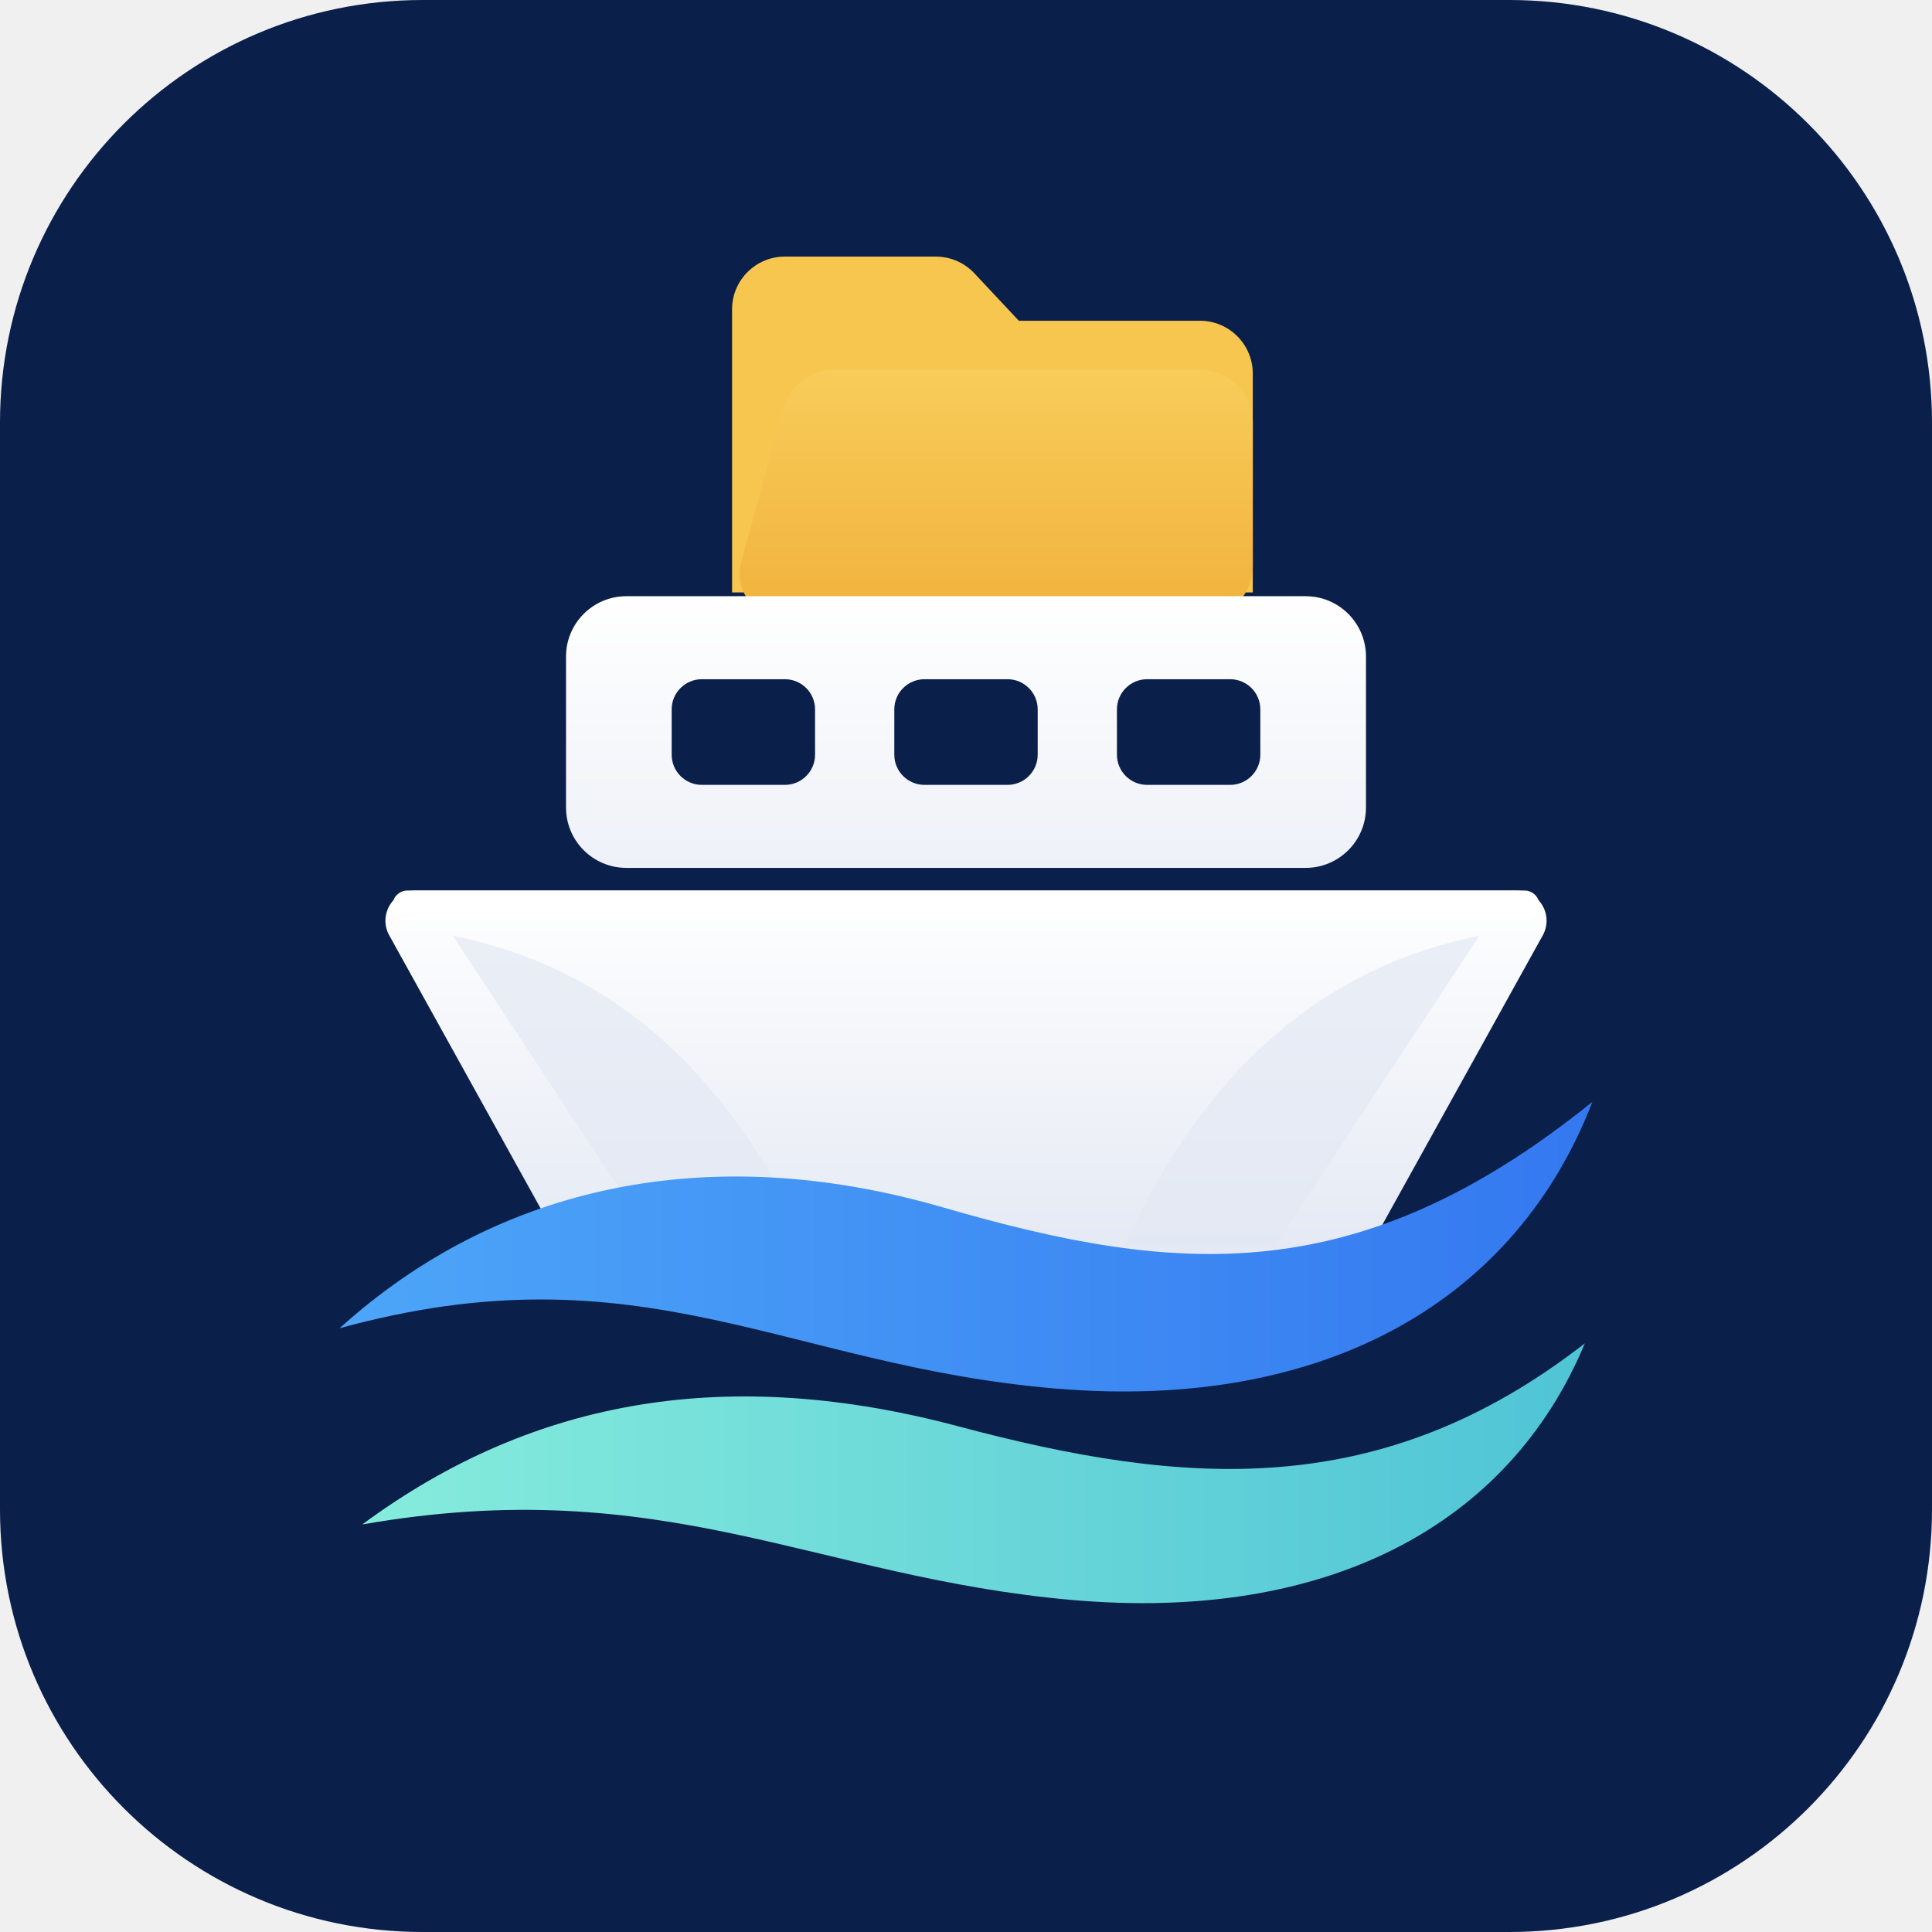
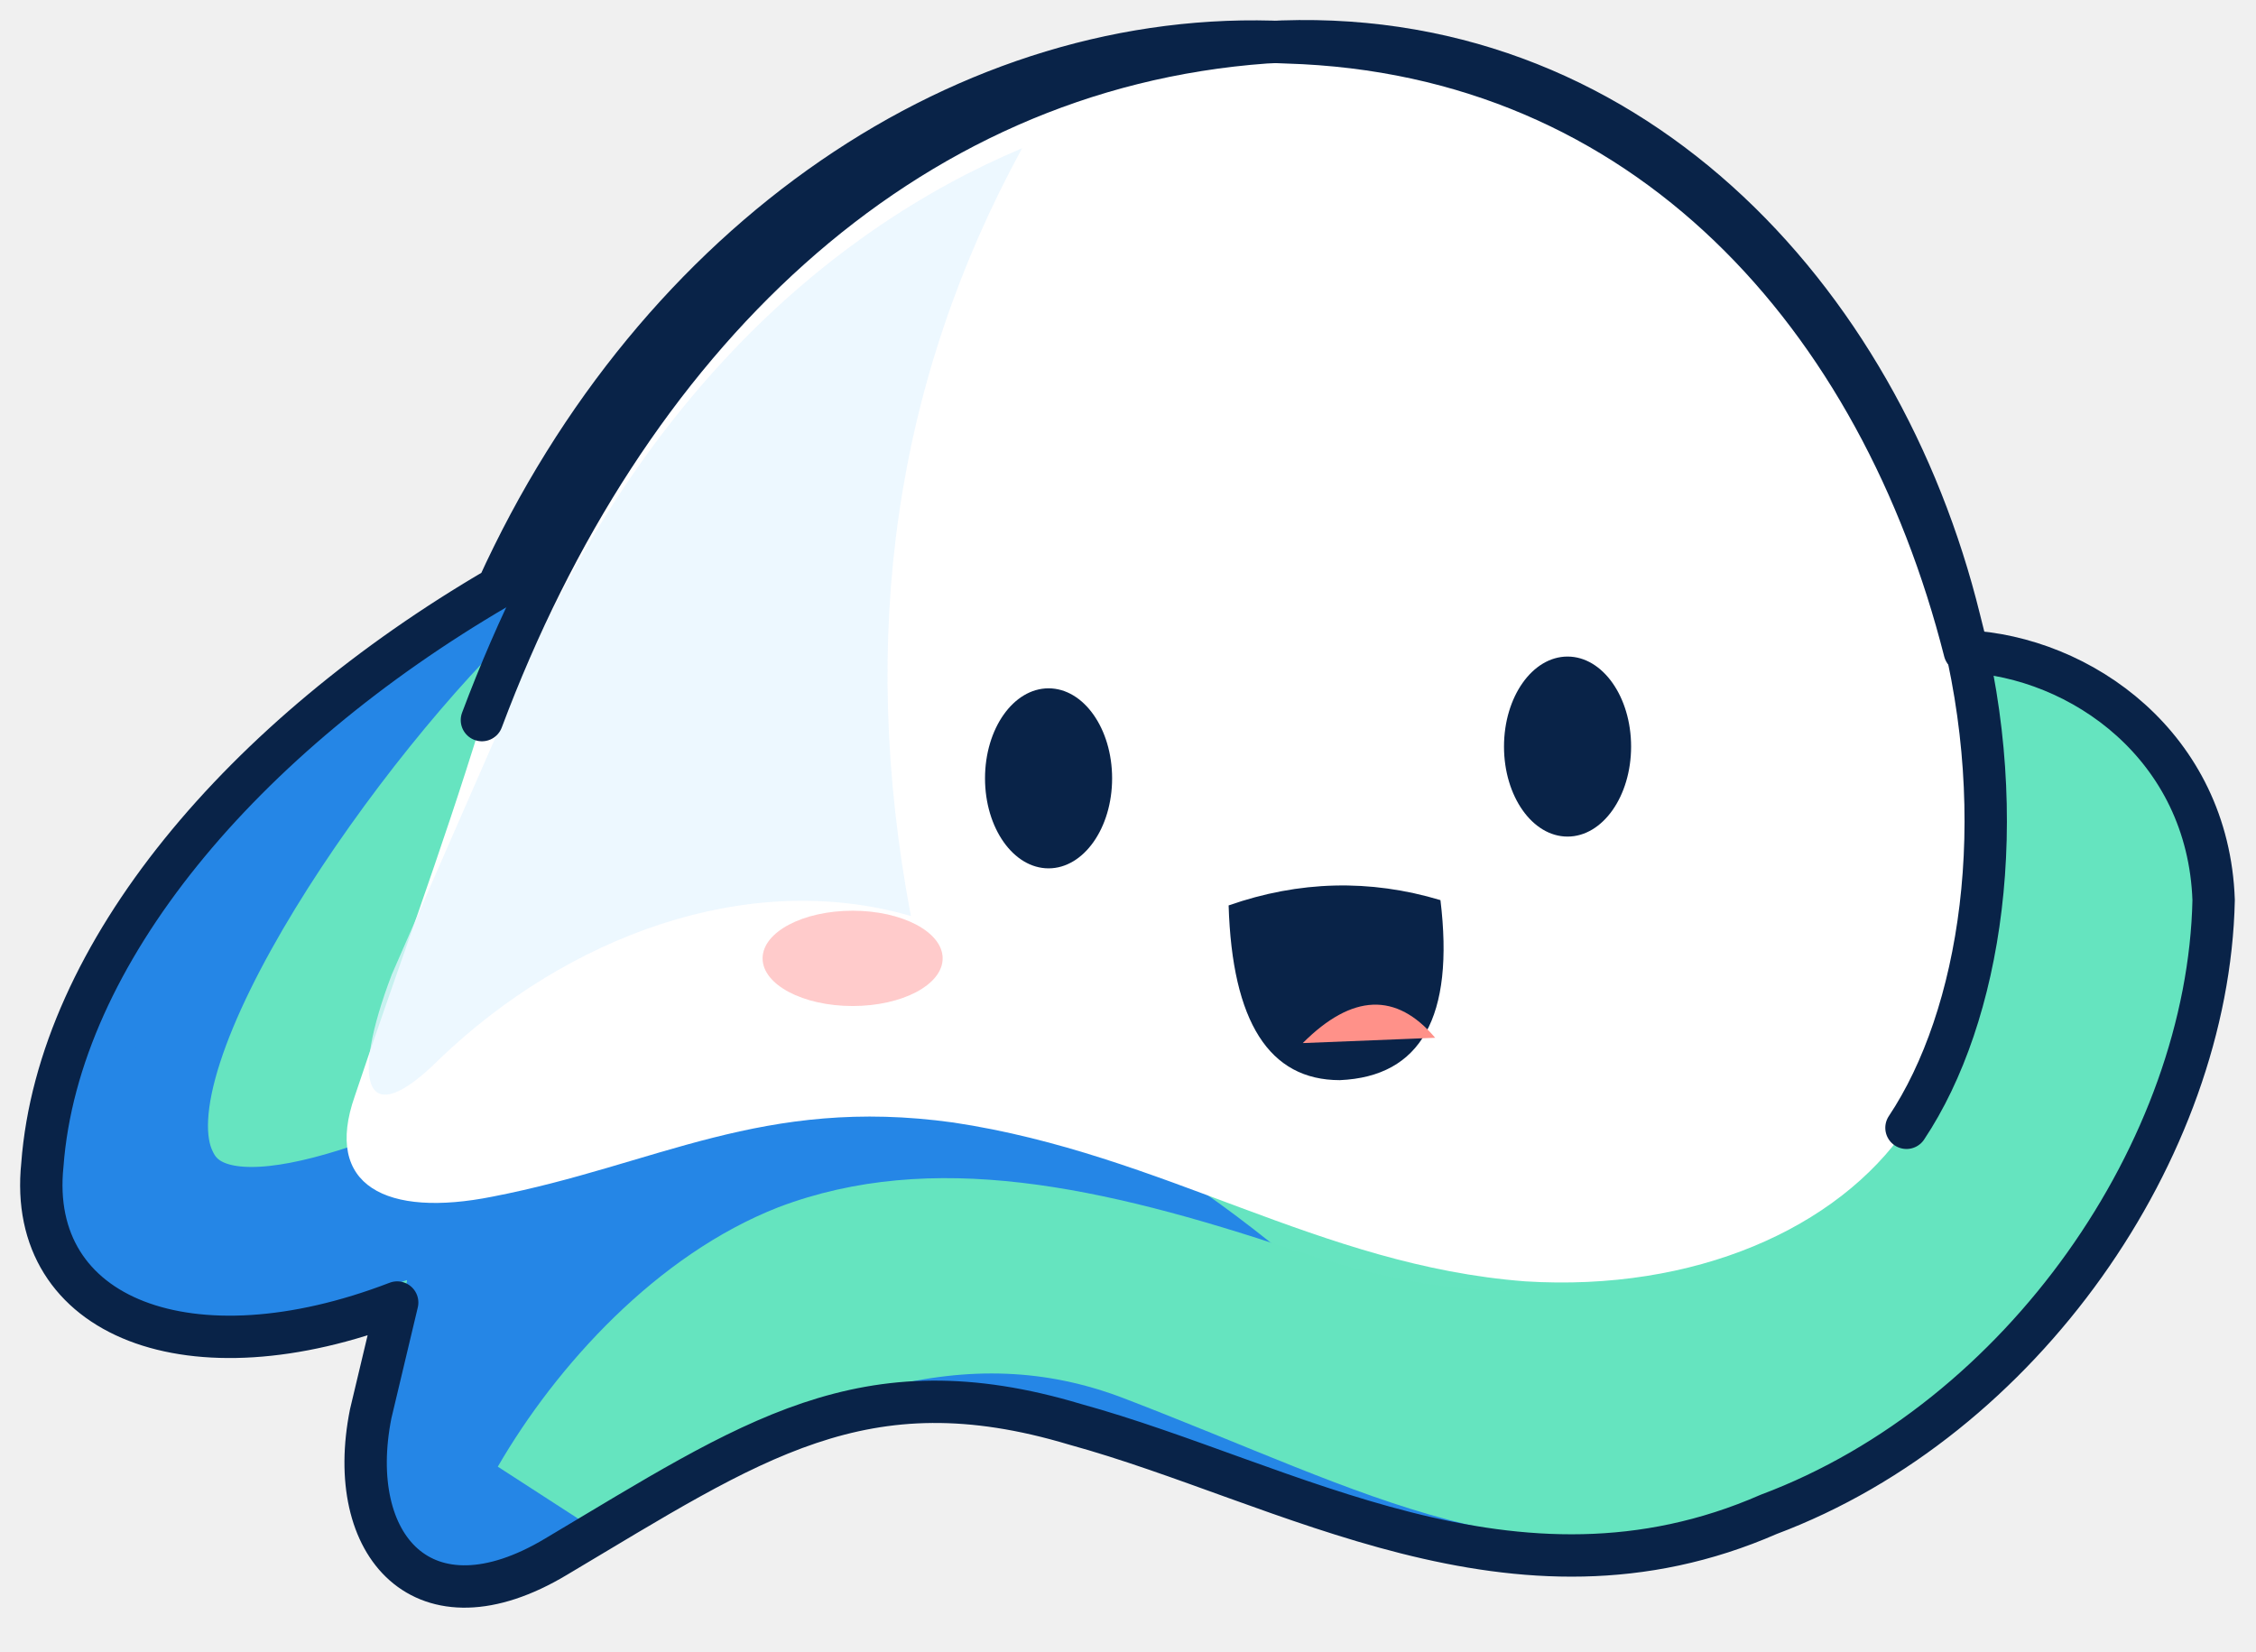
- <svg xmlns="http://www.w3.org/2000/svg" viewBox="0 0 512 512" role="img" aria-label="Ferry">
+ <svg xmlns="http://www.w3.org/2000/svg" viewBox="8 14 426 312" role="img" aria-label="Ferry">
  <defs>
-     <linearGradient id="hull" x1="0" y1="0" x2="0" y2="1">
-       <stop offset="0" stop-color="#FFFFFF" />
-       <stop offset="1" stop-color="#E3E8F3" />
-     </linearGradient>
-     <linearGradient id="cabin" x1="0" y1="0" x2="0" y2="1">
-       <stop offset="0" stop-color="#FFFFFF" />
-       <stop offset="1" stop-color="#EEF1F8" />
-     </linearGradient>
-     <linearGradient id="wave1" x1="0" y1="0" x2="1" y2="0">
-       <stop offset="0" stop-color="#4DA6F8" />
-       <stop offset="1" stop-color="#3478F0" />
-     </linearGradient>
-     <linearGradient id="wave2" x1="0" y1="0" x2="1" y2="0">
-       <stop offset="0" stop-color="#86ECDC" />
-       <stop offset="1" stop-color="#4FC4D6" />
-     </linearGradient>
-     <linearGradient id="folderFront" x1="0" y1="0" x2="0" y2="1">
-       <stop offset="0" stop-color="#F8CC5A" />
-       <stop offset="1" stop-color="#F1B23C" />
-     </linearGradient>
+     <clipPath id="clip">
+       <path d="M 102,125 C 132,59 191,19 251,22 C 319,24 363,74 379,137 C 401,138 425,155 426,184 C 425,231 390,282 342,300 C 294,321 251,294 211,283 C 171,271 150,286 113,308 C 88,323 73,306 78,281 L 83,260 C 44,275 13,263 16,234 C 19,194 54,153 102,125 Z" />
+     </clipPath>
  </defs>
-   <rect width="512" height="512" rx="112" fill="#0B1F4B" />
-   <path d="M194 82a14 14 0 0 1 14-14h40a14 14 0 0 1 10 4.2l12 12.8h48a14 14 0 0 1 14 14v58H194z" fill="#F6C64F" />
-   <path d="M222 98h96a14 14 0 0 1 14 14v38a14 14 0 0 1-14 14H208a12 12 0 0 1-11.6-15l11.2-40.6A14 14 0 0 1 222 98z" fill="url(#folderFront)" />
-   <rect x="150" y="158" width="212" height="72" rx="16" fill="url(#cabin)" />
-   <rect x="178" y="180" width="38" height="28" rx="8" fill="#0B1F4B" />
-   <rect x="237" y="180" width="38" height="28" rx="8" fill="#0B1F4B" />
-   <rect x="296" y="180" width="38" height="28" rx="8" fill="#0B1F4B" />
-   <path d="M110 236h292a8 8 0 0 1 7 11.6L360 336H152L103 247.6A8 8 0 0 1 110 236z" fill="url(#hull)" />
-   <path d="M120 248c40 8 72 34 94 82l-40 0z" fill="#E3E8F3" opacity=".7" />
-   <path d="M392 248c-40 8-72 34-94 82l40 0z" fill="#E3E8F3" opacity=".7" />
-   <rect x="104" y="236" width="304" height="8" rx="4" fill="#FFFFFF" />
-   <path d="M90 352c42-38 98-50 160-32s110 22 172-28c-20 52-70 82-142 76s-110-38-190-16z" fill="url(#wave1)" />
-   <path d="M96 404c46-34 98-42 158-26s112 20 166-22c-20 48-68 74-136 68s-108-34-188-20z" fill="url(#wave2)" />
+   <g clip-path="url(#clip)">
+     <path d="M 102,125 C 132,59 191,19 251,22 C 319,24 363,74 379,137 C 401,138 425,155 426,184 C 425,231 390,282 342,300 C 294,321 251,294 211,283 C 171,271 150,286 113,308 C 88,323 73,306 78,281 L 83,260 C 44,275 13,263 16,234 C 19,194 54,153 102,125 Z" fill="#66E4C0" />
+     <path d="M 102,125 C 70,147 31,186 22,220 C 13,253 34,265 66,254 C 92,245 98,239 90,269 C 78,314 91,320 120,302 C 159,278 188,266 221,279 C 255,290 276,305 307,305 C 275,289 255,259 217,237 C 179,212 143,209 110,224 C 85,236 49,252 41,235 C 30,213 74,151 102,125Z" fill="#2586E6" stroke="#2586E6" stroke-width="16" stroke-linejoin="round" />
+     <path d="M 119,302 C 162,276 191,267 220,278 C 267,296 296,314 342,300 C 390,284 425,229 426,184 C 427,161 410,144 379,137 C 394,168 383,206 358,229 C 324,262 291,263 252,250 C 216,238 184,231 155,242 C 132,251 113,272 102,291 Z" fill="#65E4BF" />
+     <path d="M 99,150 C 126,78 178,27 247,22 C 315,18 363,70 378,131 C 388,169 382,206 368,227 C 355,246 328,258 296,256 C 257,253 228,232 188,226 C 152,221 132,234 101,240 C 81,244 69,238 75,221 C 83,197 91,176 99,150 Z" fill="#FFFFFF" />
+     <path d="M 103,150 C 126,92 163,58 201,42 C 177,86 170,134 180,187 C 149,178 115,191 91,214 C 77,228 74,219 82,198Z" fill="#E7F5FF" opacity=".75" />
+   </g>
+   <path d="M 102,125 C 132,59 191,19 251,22 C 319,24 363,74 379,137 C 401,138 425,155 426,184 C 425,231 390,282 342,300 C 294,321 251,294 211,283 C 171,271 150,286 113,308 C 88,323 73,306 78,281 L 83,260 C 44,275 13,263 16,234 C 19,194 54,153 102,125 Z" fill="none" stroke="#092348" stroke-width="8" stroke-linejoin="round" />
+   <path d="M 99,150 C 126,78 178,27 247,22 C 315,18 363,70 378,131 C 388,169 382,206 368,227" fill="none" stroke="#092348" stroke-width="8" stroke-linecap="round" />
+   <ellipse cx="206" cy="161" rx="12" ry="17" fill="#092348" />
+   <ellipse cx="304" cy="155" rx="12" ry="17" fill="#092348" />
+   <path d="M 240 185 Q 260 178 280 184 Q 284 217 261 218 Q 241 218 240 185Z" fill="#092348" />
+   <path d="M 254 211 Q 268 197 279 210" fill="#FF9189" />
+   <ellipse cx="169" cy="195" rx="17" ry="9" fill="#FFC5C5" opacity=".9" />
</svg>
